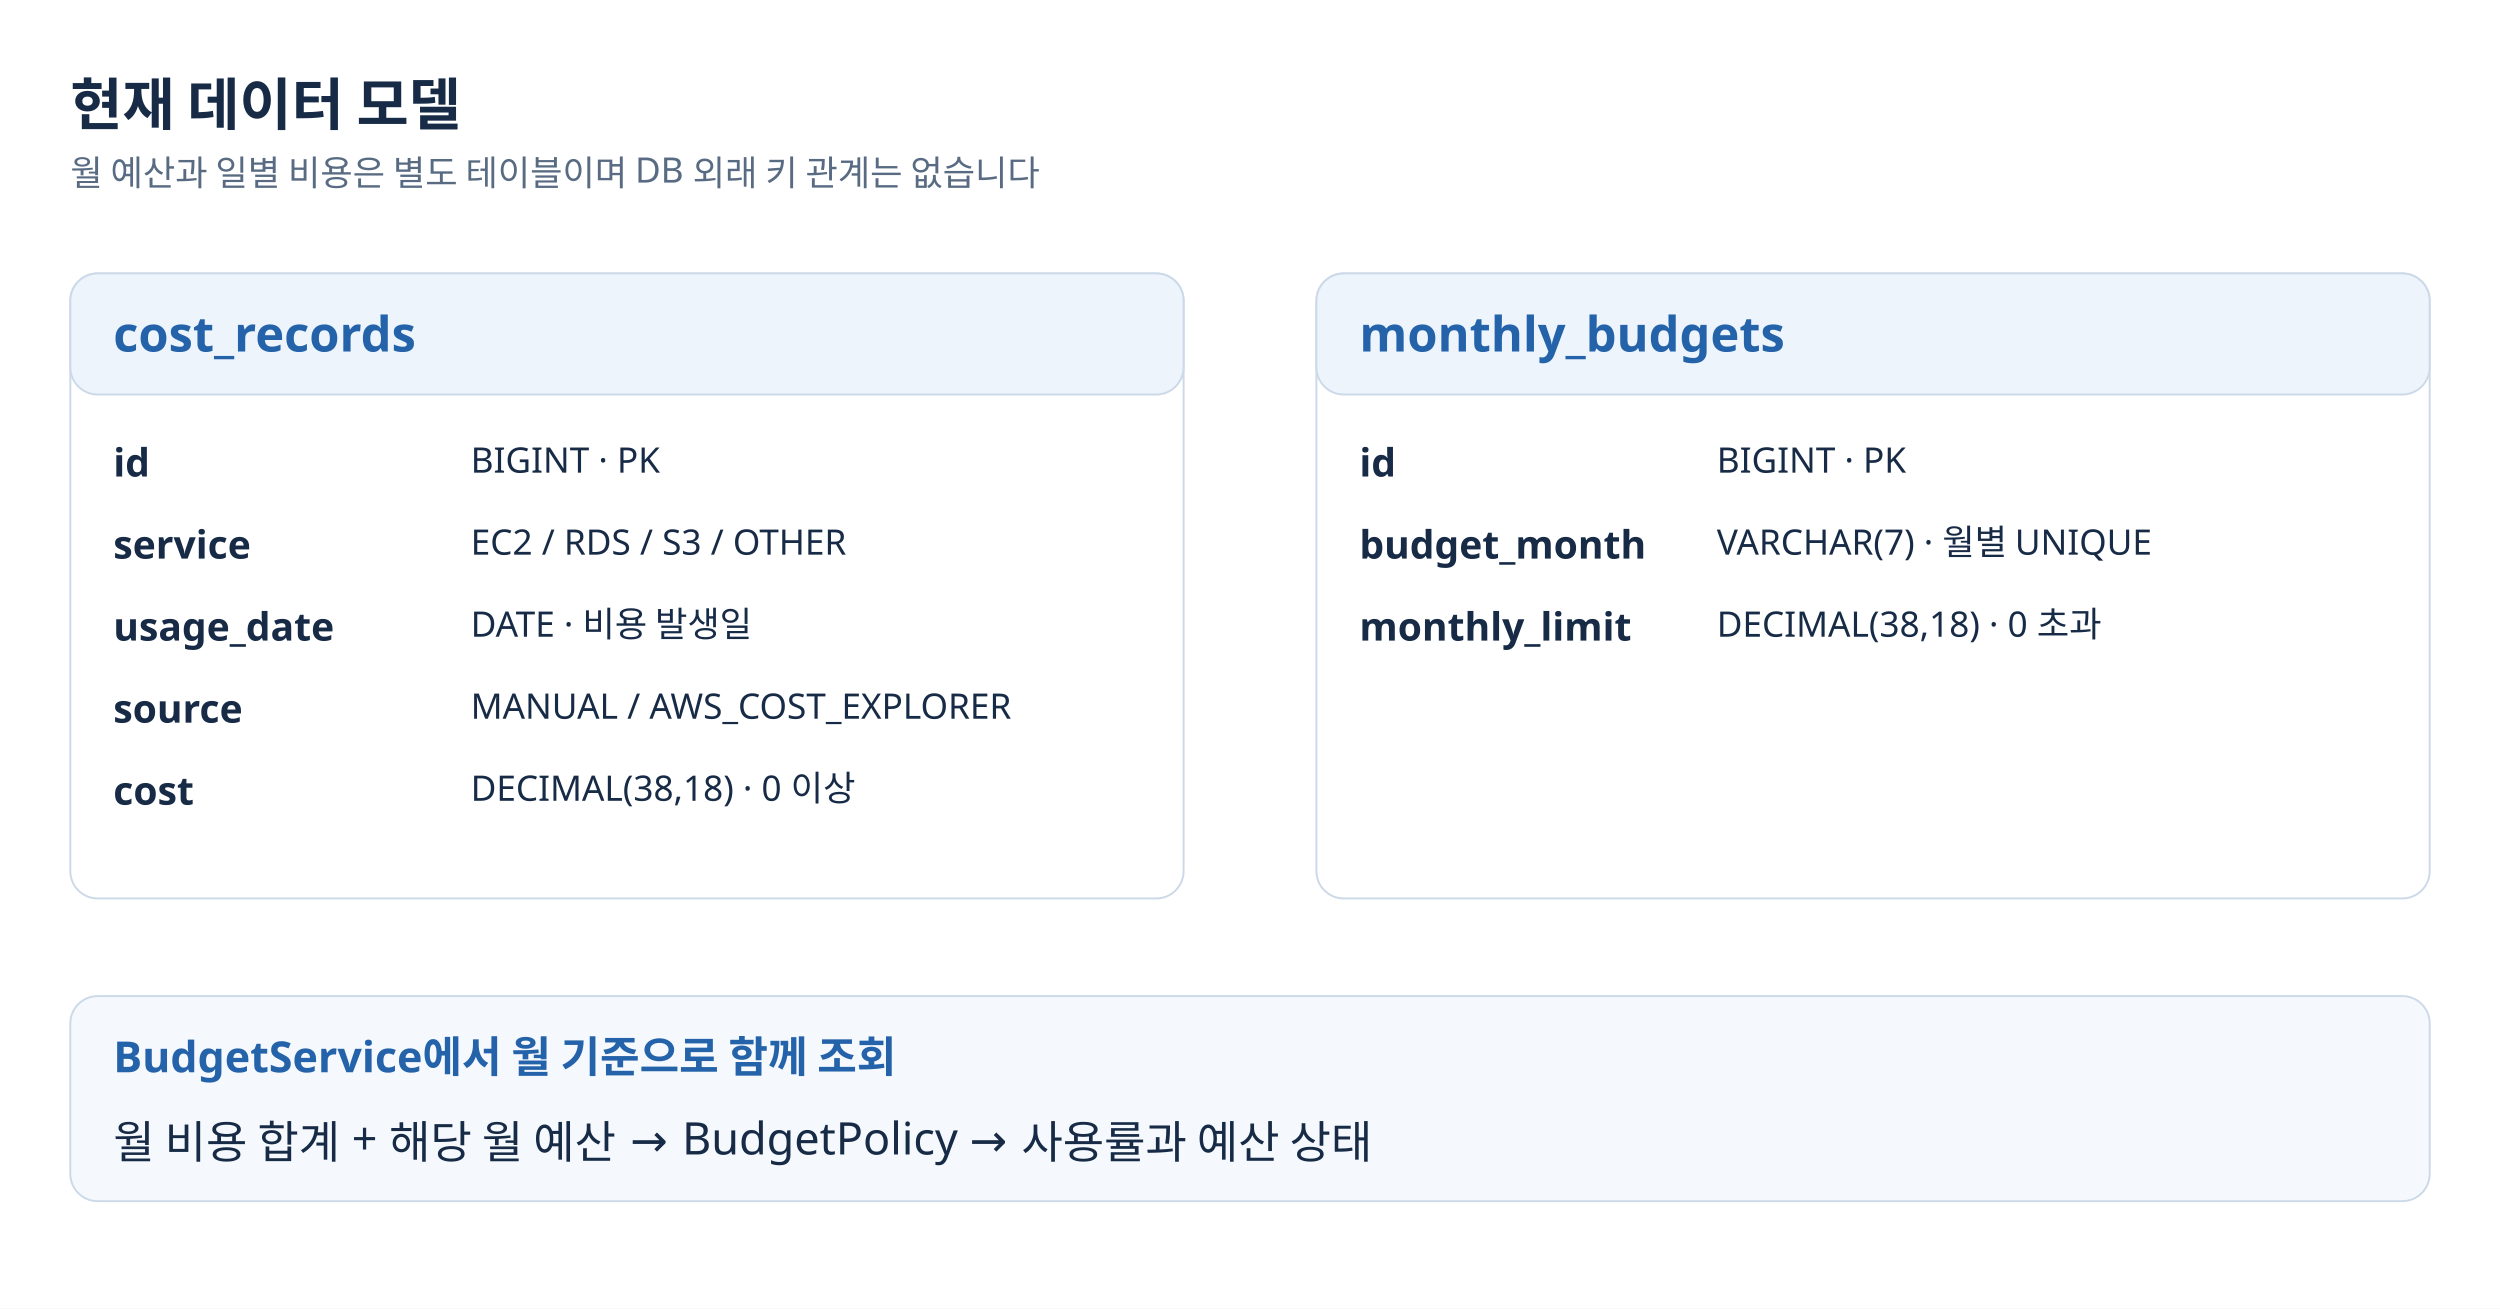
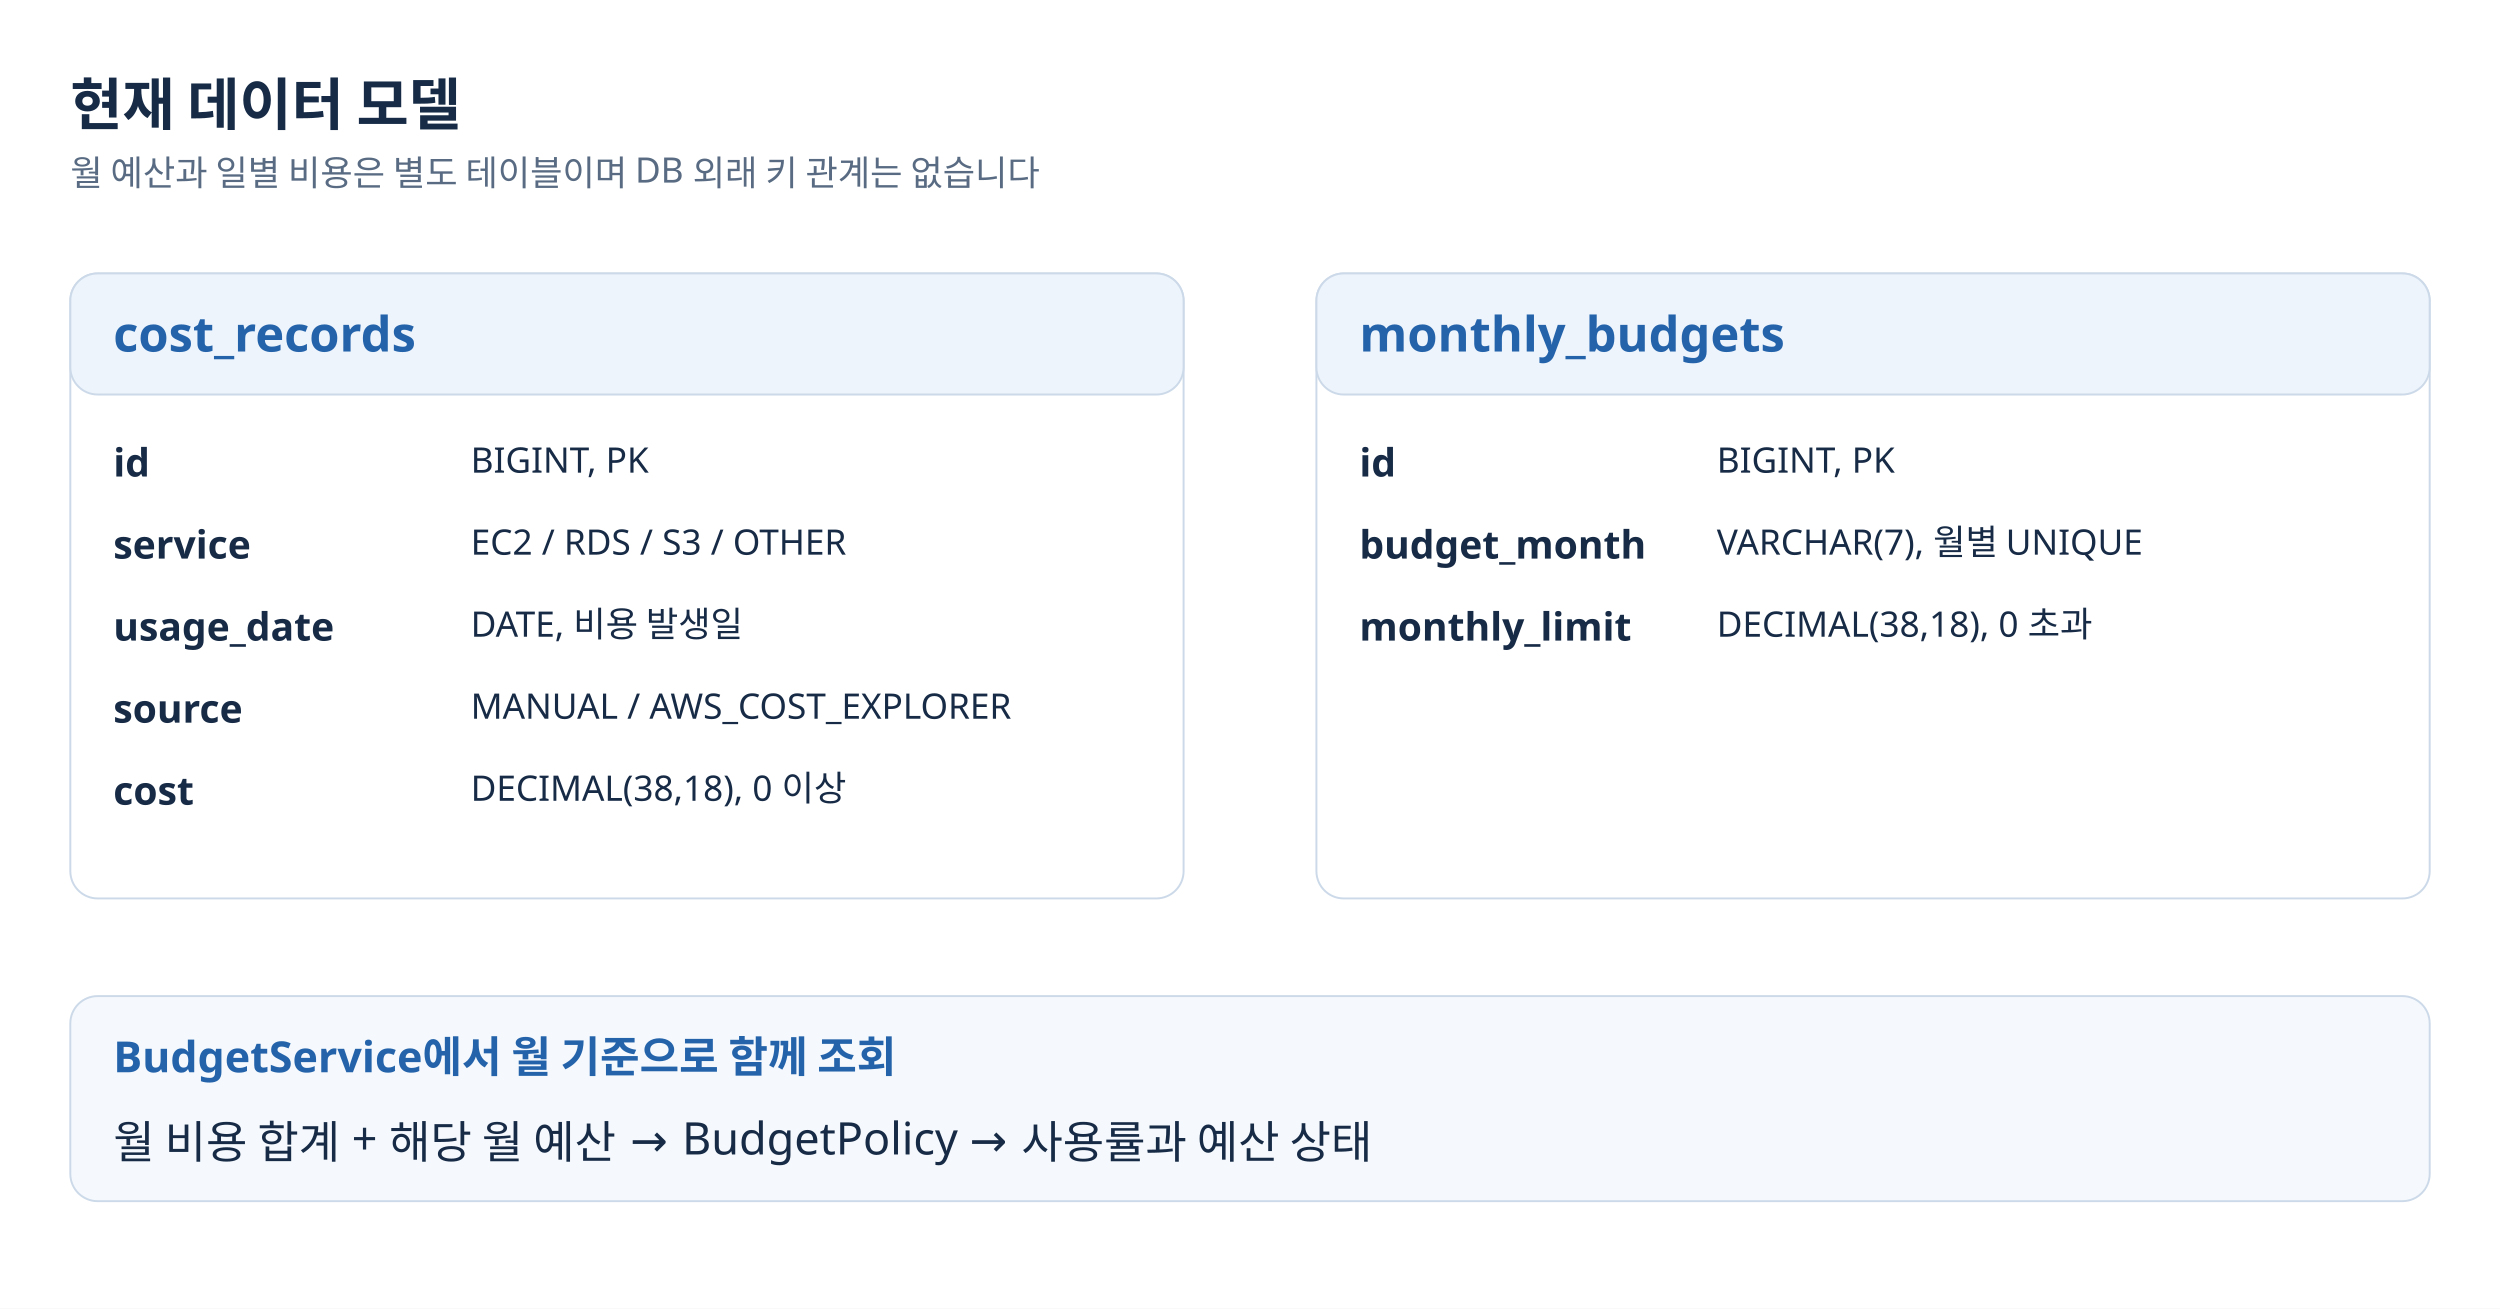
<svg xmlns="http://www.w3.org/2000/svg" width="1280" height="670" viewBox="0 0 1280 670" role="img" aria-label="현재 데이터 모델">
  <rect width="100%" height="100%" fill="white" />
  <text x="36" y="64" font-family="Noto Sans KR,Malgun Gothic,sans-serif" font-size="29" font-weight="700" fill="#172B46">현재 데이터 모델</text>
  <text x="36" y="95" font-family="Noto Sans KR,Malgun Gothic,sans-serif" font-size="18" font-weight="400" fill="#586B82">월 예산과 일별 비용은 별도 테이블이며 DB 외래 키 관계는 없습니다</text>
  <rect x="36" y="140" width="570" height="320" rx="14" fill="white" stroke="#CCD9E8" />
  <rect x="36" y="140" width="570" height="62" rx="14" fill="#EDF4FC" stroke="#CCD9E8" />
  <text x="58" y="180" font-family="Noto Sans KR,Malgun Gothic,sans-serif" font-size="25" font-weight="700" fill="#2463AA">cost_records</text>
  <text x="58" y="244" font-family="Noto Sans KR,Malgun Gothic,sans-serif" font-size="20" font-weight="700" fill="#172B46">id</text>
-   <text x="241" y="242" font-family="Noto Sans KR,Malgun Gothic,sans-serif" font-size="18" font-weight="400" fill="#172B46">BIGINT · PK</text>
+   <text x="241" y="242" font-family="Noto Sans KR,Malgun Gothic,sans-serif" font-size="18" font-weight="400" fill="#172B46">BIGINT, PK</text>
  <text x="58" y="286" font-family="Noto Sans KR,Malgun Gothic,sans-serif" font-size="20" font-weight="700" fill="#172B46">service</text>
  <text x="241" y="284" font-family="Noto Sans KR,Malgun Gothic,sans-serif" font-size="18" font-weight="400" fill="#172B46">EC2 / RDS / S3 / OTHER</text>
  <text x="58" y="328" font-family="Noto Sans KR,Malgun Gothic,sans-serif" font-size="20" font-weight="700" fill="#172B46">usage_date</text>
-   <text x="241" y="326" font-family="Noto Sans KR,Malgun Gothic,sans-serif" font-size="18" font-weight="400" fill="#172B46">DATE · 비용 발생일</text>
+   <text x="241" y="326" font-family="Noto Sans KR,Malgun Gothic,sans-serif" font-size="18" font-weight="400" fill="#172B46">DATE, 비용 발생일</text>
  <text x="58" y="370" font-family="Noto Sans KR,Malgun Gothic,sans-serif" font-size="20" font-weight="700" fill="#172B46">source</text>
  <text x="241" y="368" font-family="Noto Sans KR,Malgun Gothic,sans-serif" font-size="18" font-weight="400" fill="#172B46">MANUAL / AWS_COST_EXPLORER</text>
  <text x="58" y="412" font-family="Noto Sans KR,Malgun Gothic,sans-serif" font-size="20" font-weight="700" fill="#172B46">cost</text>
-   <text x="241" y="410" font-family="Noto Sans KR,Malgun Gothic,sans-serif" font-size="18" font-weight="400" fill="#172B46">DECIMAL(38,18) · 0 이상</text>
+   <text x="241" y="410" font-family="Noto Sans KR,Malgun Gothic,sans-serif" font-size="18" font-weight="400" fill="#172B46">DECIMAL(38,18), 0 이상</text>
  <rect x="674" y="140" width="570" height="320" rx="14" fill="white" stroke="#CCD9E8" />
  <rect x="674" y="140" width="570" height="62" rx="14" fill="#EDF4FC" stroke="#CCD9E8" />
  <text x="696" y="180" font-family="Noto Sans KR,Malgun Gothic,sans-serif" font-size="25" font-weight="700" fill="#2463AA">monthly_budgets</text>
  <text x="696" y="244" font-family="Noto Sans KR,Malgun Gothic,sans-serif" font-size="20" font-weight="700" fill="#172B46">id</text>
-   <text x="879" y="242" font-family="Noto Sans KR,Malgun Gothic,sans-serif" font-size="18" font-weight="400" fill="#172B46">BIGINT · PK</text>
+   <text x="879" y="242" font-family="Noto Sans KR,Malgun Gothic,sans-serif" font-size="18" font-weight="400" fill="#172B46">BIGINT, PK</text>
  <text x="696" y="286" font-family="Noto Sans KR,Malgun Gothic,sans-serif" font-size="20" font-weight="700" fill="#172B46">budget_month</text>
-   <text x="879" y="284" font-family="Noto Sans KR,Malgun Gothic,sans-serif" font-size="18" font-weight="400" fill="#172B46">VARCHAR(7) · 월별 UNIQUE</text>
+   <text x="879" y="284" font-family="Noto Sans KR,Malgun Gothic,sans-serif" font-size="18" font-weight="400" fill="#172B46">VARCHAR(7), 월별 UNIQUE</text>
  <text x="696" y="328" font-family="Noto Sans KR,Malgun Gothic,sans-serif" font-size="20" font-weight="700" fill="#172B46">monthly_limit</text>
-   <text x="879" y="326" font-family="Noto Sans KR,Malgun Gothic,sans-serif" font-size="18" font-weight="400" fill="#172B46">DECIMAL(38,18) · 0 초과</text>
+   <text x="879" y="326" font-family="Noto Sans KR,Malgun Gothic,sans-serif" font-size="18" font-weight="400" fill="#172B46">DECIMAL(38,18), 0 초과</text>
  <rect x="36" y="510" width="1208" height="105" rx="14" fill="#F5F9FD" stroke="#CCD9E8" />
  <text x="58" y="549" font-family="Noto Sans KR,Malgun Gothic,sans-serif" font-size="22" font-weight="700" fill="#2463AA">BudgetService에서 월 기준으로 함께 조회</text>
  <text x="58" y="593" font-family="Noto Sans KR,Malgun Gothic,sans-serif" font-size="23" font-weight="400" fill="#172B46">월 비용 합계 + 해당 월 예산 → BudgetPolicy → 사용률과 예산 상태</text>
</svg>
